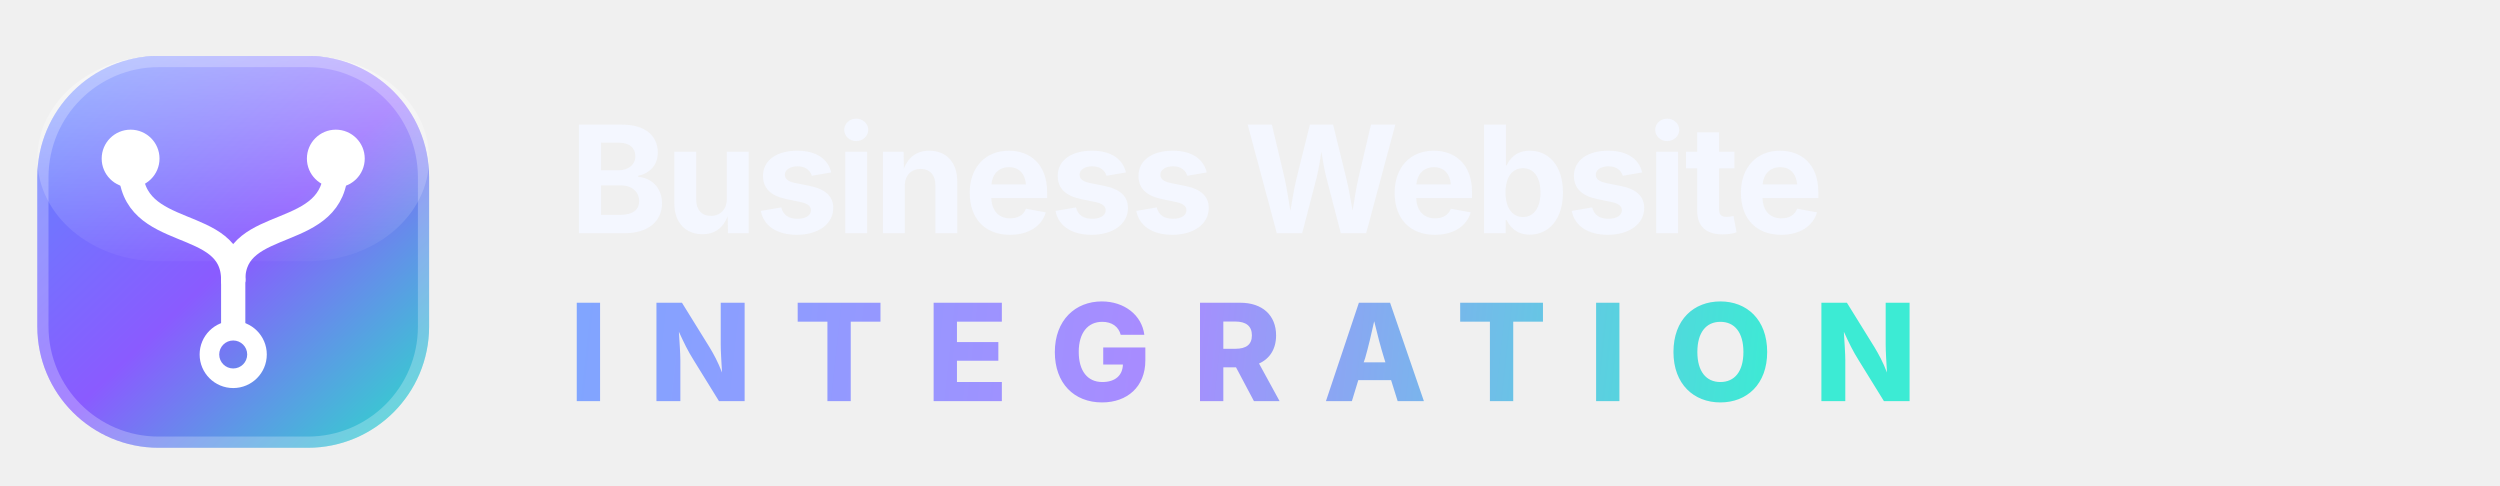
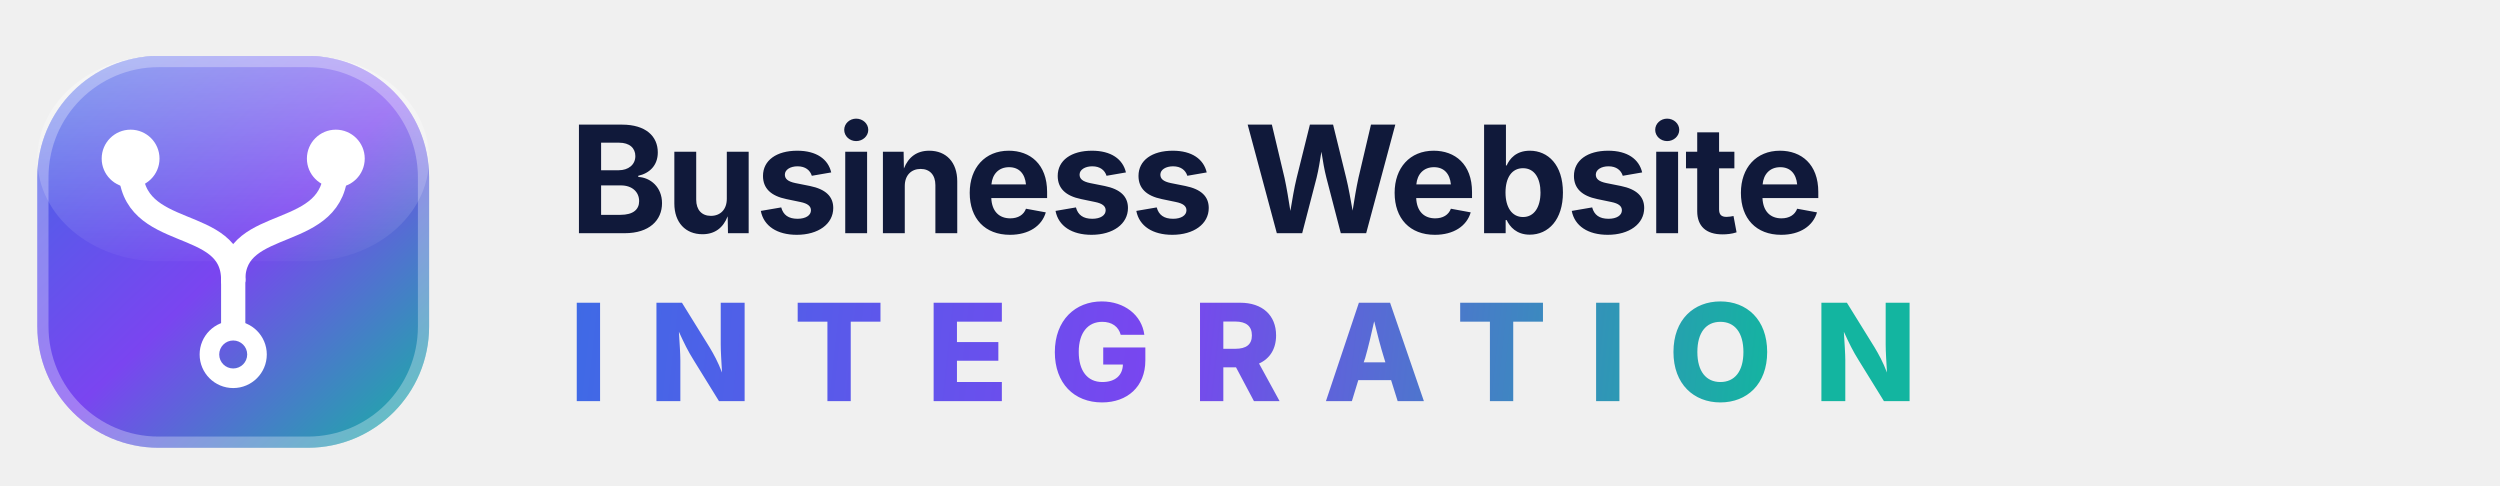
<svg xmlns="http://www.w3.org/2000/svg" viewBox="0 0 268 52" fill="none" role="img" aria-label="Business Website Integration">
  <defs>
-     <linearGradient id="bwiTile" x1="4" y1="4" x2="46" y2="48" gradientUnits="userSpaceOnUse">
-       <stop stop-color="#5B8CFF" />
-       <stop offset="0.52" stop-color="#8A5BFF" />
-       <stop offset="1" stop-color="#28E0C8" />
+     <linearGradient id="bwiTileD" x1="4" y1="4" x2="46" y2="48" gradientUnits="userSpaceOnUse">
+       <stop stop-color="#3D6BE5" />
+       <stop offset="0.52" stop-color="#7A45F0" />
+       <stop offset="1" stop-color="#13B5A0" />
    </linearGradient>
-     <linearGradient id="bwiWord" x1="60" y1="30" x2="190" y2="44" gradientUnits="userSpaceOnUse">
-       <stop stop-color="#7FA6FF" />
-       <stop offset="0.5" stop-color="#A98BFF" />
-       <stop offset="1" stop-color="#3CEBD4" />
+     <linearGradient id="bwiWordD" x1="60" y1="30" x2="190" y2="44" gradientUnits="userSpaceOnUse">
+       <stop stop-color="#3D6BE5" />
+       <stop offset="0.5" stop-color="#7A45F0" />
+       <stop offset="1" stop-color="#13B5A0" />
    </linearGradient>
-     <linearGradient id="bwiShine" x1="0" y1="4" x2="0" y2="30" gradientUnits="userSpaceOnUse">
-       <stop stop-color="#ffffff" stop-opacity="0.45" />
+     <linearGradient id="bwiShineD" x1="0" y1="4" x2="0" y2="30" gradientUnits="userSpaceOnUse">
+       <stop stop-color="#ffffff" stop-opacity="0.42" />
      <stop offset="1" stop-color="#ffffff" stop-opacity="0" />
    </linearGradient>
  </defs>
  <g>
-     <rect x="4" y="6" width="42" height="42" rx="13" fill="url(#bwiTile)" />
-     <rect x="4" y="6" width="42" height="22" rx="13" fill="url(#bwiShine)" />
-     <rect x="4.6" y="6.6" width="40.8" height="40.8" rx="12.4" fill="none" stroke="#ffffff" stroke-opacity="0.25" stroke-width="1.2" />
+     <rect x="4" y="6" width="42" height="42" rx="13" fill="url(#bwiTileD)" />
+     <rect x="4" y="6" width="42" height="22" rx="13" fill="url(#bwiShineD)" />
+     <rect x="4.6" y="6.6" width="40.8" height="40.8" rx="12.4" fill="none" stroke="#ffffff" stroke-opacity="0.3" stroke-width="1.2" />
    <g stroke="#ffffff" stroke-width="2.6" stroke-linecap="round" stroke-linejoin="round" fill="none">
      <path d="M14 18 C14 26, 25 23, 25 30" />
      <path d="M36 18 C36 26, 25 23, 25 30" />
      <path d="M25 30 V37" />
    </g>
    <g fill="#ffffff">
      <circle cx="14" cy="17" r="3.1" />
      <circle cx="36" cy="17" r="3.1" />
      <circle cx="25" cy="38" r="3.6" />
    </g>
-     <circle cx="25" cy="38" r="1.5" fill="url(#bwiTile)" />
+     <circle cx="25" cy="38" r="1.5" fill="url(#bwiTileD)" />
  </g>
-   <text x="61" y="25" font-family="Inter, -apple-system, Segoe UI, sans-serif" font-size="16" font-weight="700" letter-spacing="-0.3" fill="#F4F7FF">Business Website</text>
-   <text x="61" y="43" font-family="Inter, -apple-system, Segoe UI, sans-serif" font-size="14.5" font-weight="800" letter-spacing="4.4" fill="url(#bwiWord)">INTEGRATION</text>
+   <text x="61" y="25" font-family="Inter, -apple-system, Segoe UI, sans-serif" font-size="16" font-weight="700" letter-spacing="-0.3" fill="#10193A">Business Website</text>
+   <text x="61" y="43" font-family="Inter, -apple-system, Segoe UI, sans-serif" font-size="14.5" font-weight="800" letter-spacing="4.4" fill="url(#bwiWordD)">INTEGRATION</text>
</svg>
